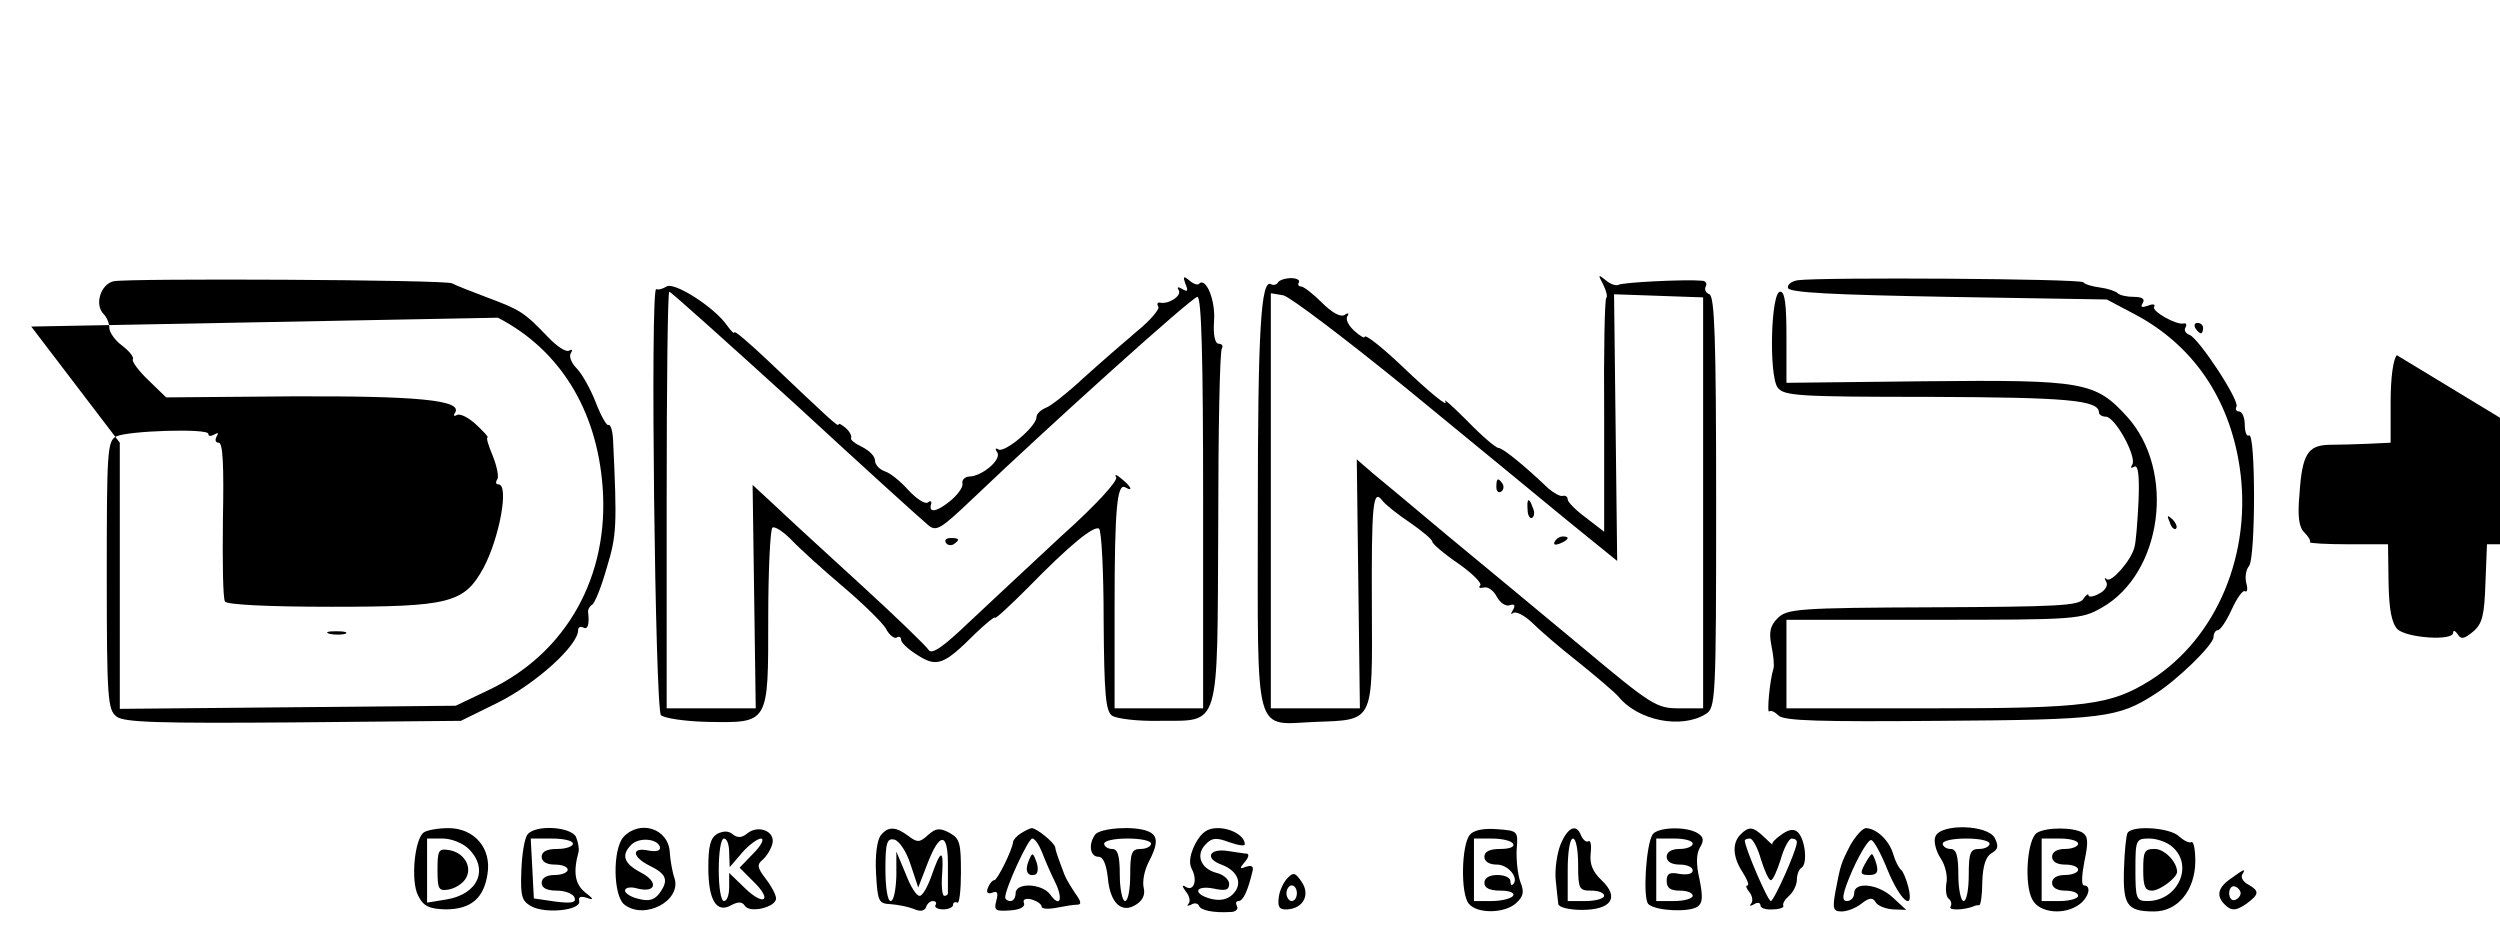
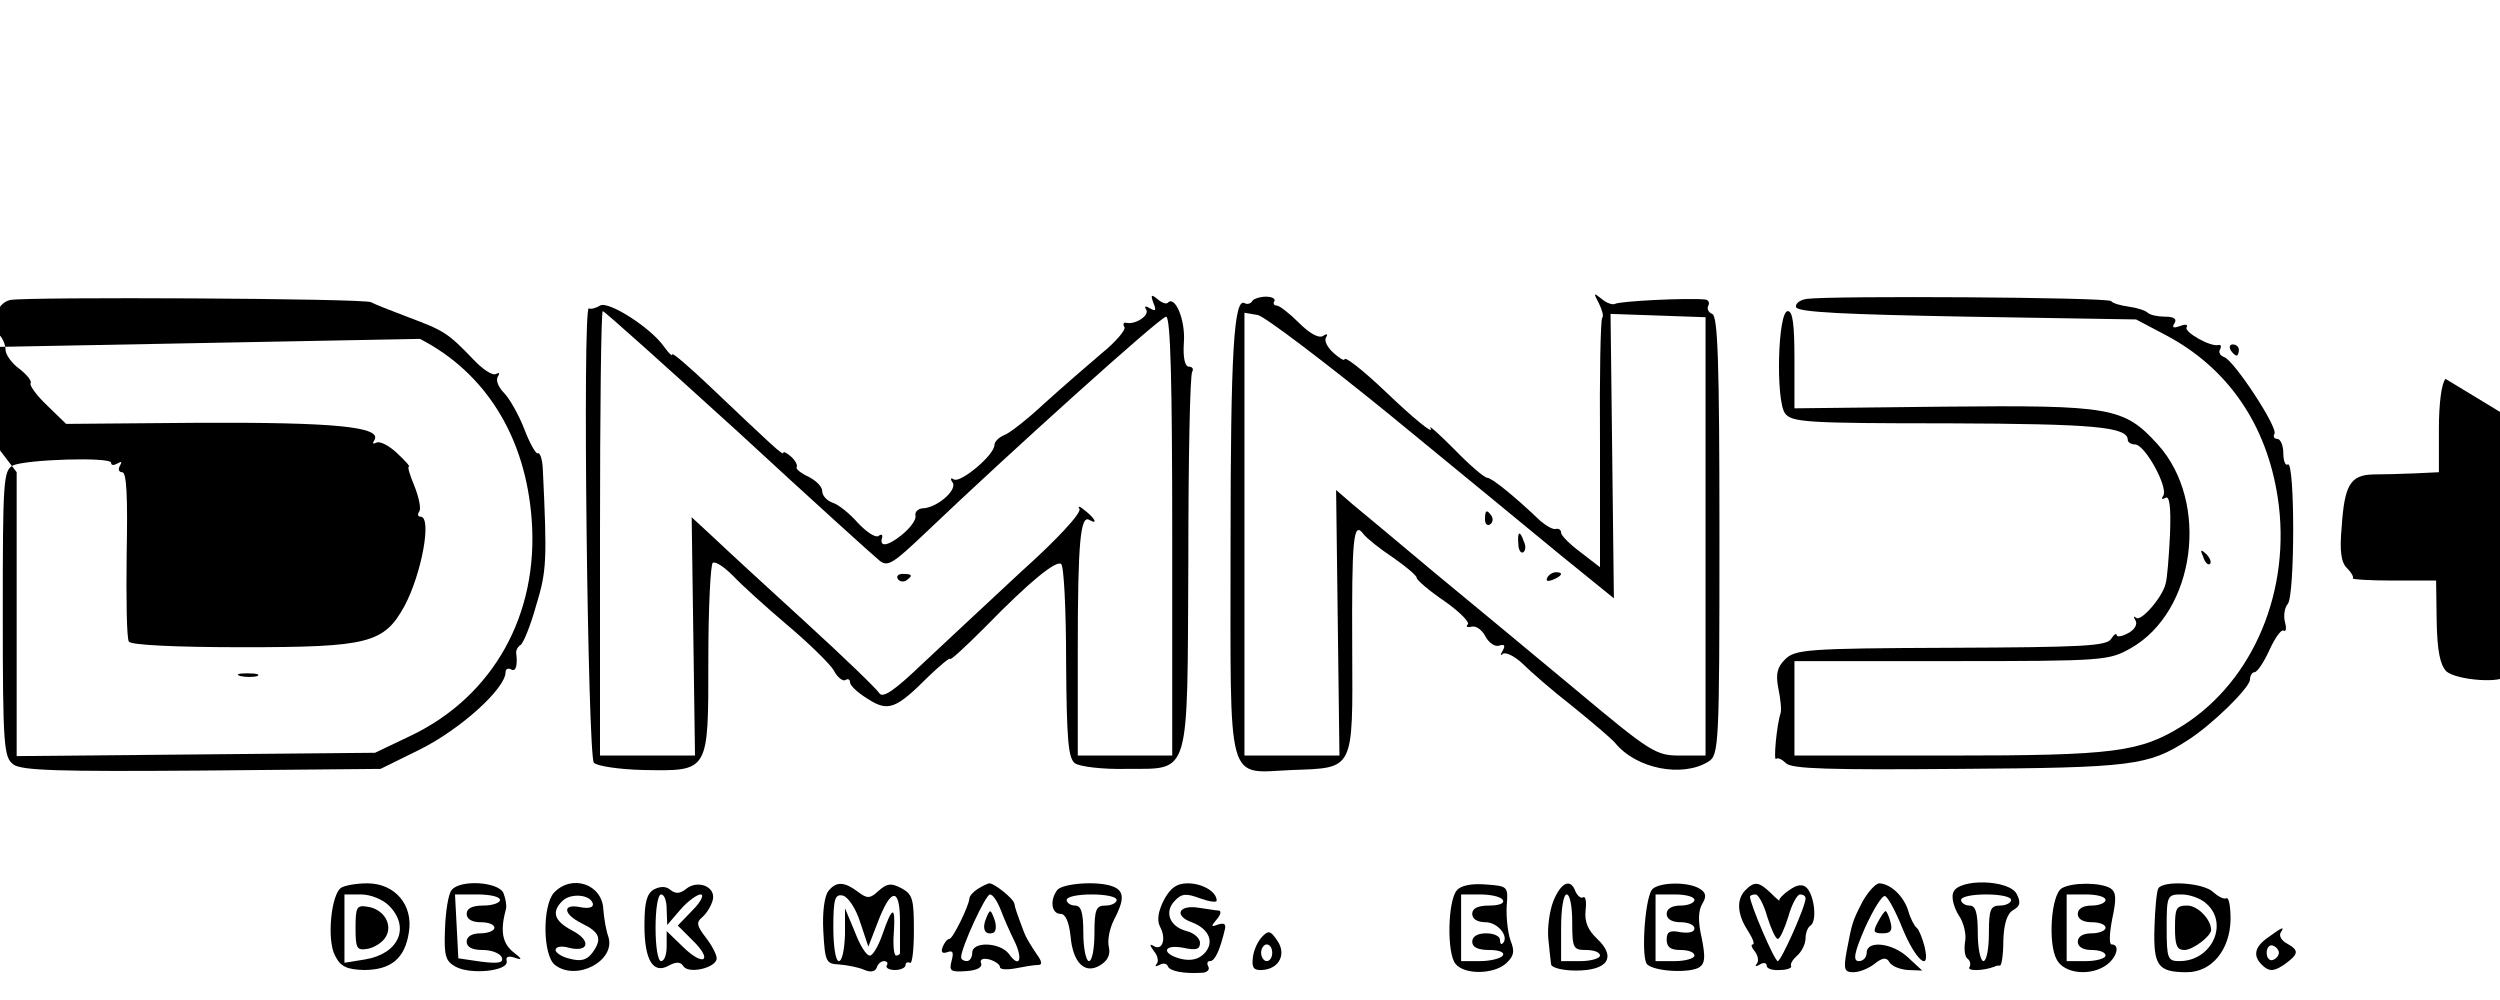
- <svg xmlns="http://www.w3.org/2000/svg" version="1.0" viewBox="50 200 480 180" preserveAspectRatio="xMidYMid meet">
+ <svg xmlns="http://www.w3.org/2000/svg" version="1.0" viewBox="70 200 450 180" preserveAspectRatio="xMidYMid meet">
  <g transform="translate(0,600) scale(0.1,-0.1)" fill="#000000" stroke="none">
    <path d="M718 3460 c-25 -6 -37 -45 -19 -63 6 -6 11 -18 11 -27 0 -8 11 -24 25 -34 13 -10 23 -22 20 -26 -2 -4 11 -22 30 -40 l34 -33 241 2 c239 1 328 -7 314 -31 -4 -6 -3 -8 3 -5 6 4 23 -5 37 -18 15 -14 25 -25 22 -25 -3 0 2 -16 10 -35 8 -20 12 -40 9 -45 -4 -6 -3 -10 2 -10 21 0 2 -103 -29 -161 -37 -67 -65 -74 -291 -74 -122 0 -201 4 -205 10 -4 6 -5 76 -4 158 2 103 0 147 -8 147 -6 0 -8 5 -4 12 4 7 3 8 -4 4 -7 -4 -12 -4 -12 1 0 11 -155 6 -177 -5 -17 -9 -18 -29 -18 -267 0 -239 2 -258 19 -271 15 -11 81 -13 340 -11 l321 3 71 35 c74 37 154 110 154 139 0 6 5 8 10 5 9 -5 12 8 9 31 0 4 3 10 8 13 5 3 18 35 28 71 19 62 20 80 12 247 -1 17 -5 29 -9 27 -3 -2 -14 17 -24 43 -10 26 -27 56 -37 66 -10 10 -15 23 -11 29 4 6 3 8 -3 5 -6 -4 -24 8 -41 26 -46 48 -53 52 -117 76 -32 12 -62 24 -67 27 -12 7 -621 10 -650 4z m738 -70 c118 -61 190 -176 201 -325 13 -171 -69 -318 -217 -389 l-65 -31 -322 -3 -323 -3 0 255 0 256 85 0 85 0 -170 0 -170 223 0 c212 0 224 1 262 23 159 90 131 378 -42 426 -22 6 -141 11 -283 11 l-245 0 -44 65 c-25 36 -51 71 -58 76 -7 6 -11 14 -9 18 2 3 157 4 344 1 l339 -5 69 -35z" />
    <path d="M1133 2783 c9 -2 23 -2 30 0 6 3 -1 5 -18 5 -16 0 -22 -2 -12 -5z" />
    <path d="M2776 3455 c6 -14 4 -16 -6 -10 -8 5 -11 4 -7 -2 7 -11 -20 -28 -36 -24 -5 1 -6 -3 -3 -8 3 -4 -15 -26 -41 -47 -26 -22 -72 -62 -103 -90 -30 -28 -63 -54 -72 -57 -10 -4 -18 -12 -18 -18 0 -18 -61 -69 -73 -62 -6 4 -7 1 -2 -6 8 -14 -30 -46 -55 -46 -8 -1 -14 -7 -12 -14 1 -7 -10 -22 -25 -34 -26 -21 -41 -22 -35 -4 1 5 -2 6 -7 2 -6 -3 -22 8 -37 24 -15 17 -35 33 -45 36 -11 4 -19 13 -19 21 0 8 -11 19 -25 26 -13 6 -23 14 -21 17 2 3 -2 12 -10 19 -8 7 -14 10 -14 7 0 -6 -18 11 -137 124 -35 33 -63 57 -63 53 0 -4 -6 2 -14 13 -24 35 -101 84 -116 75 -8 -5 -17 -7 -20 -5 -12 7 -2 -807 9 -818 6 -6 46 -12 89 -13 119 -2 117 -5 117 199 0 93 4 171 8 174 5 3 21 -8 36 -23 15 -16 59 -56 98 -89 39 -33 77 -70 84 -82 6 -12 16 -20 21 -17 4 3 8 1 8 -4 0 -6 14 -19 32 -30 37 -24 51 -18 110 41 21 20 38 34 38 31 0 -4 28 22 63 57 81 83 127 120 137 114 5 -3 9 -83 9 -177 1 -142 4 -173 16 -182 9 -6 50 -11 92 -10 117 1 110 -21 112 374 0 183 3 336 7 341 3 5 0 9 -6 9 -7 0 -11 16 -9 44 3 40 -16 85 -29 71 -3 -3 -11 0 -19 7 -11 9 -12 7 -7 -7z m-748 -232 c130 -120 245 -224 255 -232 15 -12 24 -6 84 51 151 144 422 388 432 388 8 0 11 -119 11 -395 l0 -395 -85 0 -85 0 0 193 c0 193 5 241 21 231 16 -9 10 3 -8 17 -9 8 -14 9 -10 3 4 -7 -39 -54 -106 -114 -61 -57 -142 -132 -179 -167 -48 -46 -69 -60 -75 -51 -4 7 -64 65 -133 128 -69 63 -143 131 -165 152 l-40 37 3 -214 3 -215 -85 0 -86 0 0 400 c0 220 2 400 5 400 3 0 112 -98 243 -217z" />
    <path d="M2316 2958 c3 -5 10 -6 15 -3 13 9 11 12 -6 12 -8 0 -12 -4 -9 -9z" />
    <path d="M2954 3458 c-3 -5 -9 -6 -13 -4 -20 13 -26 -87 -26 -436 0 -441 -9 -409 111 -404 112 4 109 -2 108 216 -1 202 2 233 20 209 6 -8 30 -27 54 -43 23 -16 42 -32 42 -36 0 -4 22 -23 50 -42 27 -19 46 -38 42 -42 -4 -4 -1 -6 7 -4 8 2 19 -6 25 -18 6 -11 17 -19 25 -16 9 3 11 0 6 -9 -5 -8 -4 -10 0 -6 5 4 21 -4 35 -17 14 -14 54 -49 90 -77 36 -29 70 -58 77 -66 38 -47 121 -63 168 -34 19 12 20 26 20 407 0 316 -3 395 -13 399 -7 3 -10 9 -7 15 3 5 0 11 -7 11 -32 3 -153 -3 -161 -8 -4 -2 -15 1 -24 9 -15 12 -15 11 -5 -8 6 -12 9 -24 6 -26 -3 -3 -5 -105 -4 -227 l0 -222 -35 27 c-19 14 -35 30 -35 35 0 5 -4 8 -9 7 -5 -2 -17 5 -28 14 -47 45 -88 78 -96 78 -5 0 -32 23 -60 52 -28 28 -47 45 -42 37 7 -13 -32 19 -81 66 -40 38 -74 65 -74 58 0 -3 -9 2 -20 12 -11 10 -17 22 -13 28 4 6 1 7 -6 2 -8 -4 -24 5 -43 24 -17 17 -35 31 -40 31 -5 0 -7 4 -4 8 2 4 -4 8 -15 8 -11 0 -23 -4 -25 -8z m248 -205 c117 -96 256 -210 308 -253 l95 -77 -3 256 -3 256 86 -3 85 -3 0 -395 0 -394 -46 0 c-43 0 -52 5 -187 118 -78 65 -194 161 -257 213 -63 53 -128 107 -145 121 l-30 26 3 -239 3 -239 -85 0 -86 0 0 399 0 398 24 -4 c13 -3 120 -84 238 -180z" />
    <path d="M3373 3065 c0 -8 4 -12 9 -9 5 3 6 10 3 15 -9 13 -12 11 -12 -6z" />
    <path d="M3433 3021 c0 -11 5 -18 9 -15 4 3 5 11 1 19 -7 21 -12 19 -10 -4z" />
    <path d="M3485 2960 c-3 -6 1 -7 9 -4 18 7 21 14 7 14 -6 0 -13 -4 -16 -10z" />
    <path d="M3952 3462 c-13 -2 -21 -9 -19 -15 3 -9 88 -13 308 -17 l304 -5 53 -28 c112 -59 182 -161 202 -293 25 -165 -43 -329 -171 -410 -77 -48 -122 -54 -421 -54 l-278 0 0 85 0 85 283 0 c274 0 283 1 322 23 117 66 143 263 49 367 -61 67 -83 71 -387 68 l-267 -3 0 88 c0 63 -3 87 -12 87 -18 0 -22 -160 -5 -184 12 -16 37 -18 293 -18 262 -1 324 -6 324 -30 0 -4 6 -8 13 -8 18 0 60 -77 51 -92 -4 -6 -3 -8 4 -4 7 4 10 -16 8 -66 -2 -40 -5 -80 -8 -89 -6 -25 -45 -69 -53 -61 -5 4 -5 2 -1 -5 4 -7 -2 -17 -14 -23 -11 -6 -20 -7 -20 -3 0 4 -5 1 -10 -7 -8 -13 -52 -15 -288 -16 -261 -1 -281 -3 -299 -21 -14 -14 -17 -26 -12 -52 4 -19 6 -39 4 -45 -7 -21 -13 -87 -8 -82 3 3 11 -1 18 -8 11 -10 77 -12 312 -10 311 2 340 6 410 51 43 27 113 95 113 110 0 7 4 13 8 13 5 0 17 18 27 40 10 22 21 37 25 35 5 -3 6 4 3 15 -3 11 -1 26 5 33 13 15 13 259 0 251 -4 -3 -8 6 -8 20 0 14 -5 26 -11 26 -5 0 -8 4 -5 9 7 11 -72 131 -90 138 -8 3 -11 9 -8 14 3 5 2 9 -3 8 -14 -4 -63 24 -57 32 3 5 -3 6 -12 2 -12 -4 -15 -3 -10 5 5 8 -1 12 -17 12 -13 0 -27 3 -31 7 -4 4 -19 9 -34 11 -15 2 -29 6 -32 10 -5 7 -503 10 -548 4z" />
    <path d="M4715 3370 c3 -5 8 -10 11 -10 2 0 4 5 4 10 0 6 -5 10 -11 10 -5 0 -7 -4 -4 -10z" />
    <path d="M5102 3318 c-7 -7 -12 -43 -12 -90 l0 -78 -42 -2 c-24 -1 -58 -2 -76 -2 -41 -1 -52 -18 -57 -95 -4 -43 -1 -64 10 -74 8 -8 12 -16 10 -18 -2 -2 31 -4 73 -4 l77 0 1 -73 c1 -53 6 -78 17 -90 18 -17 107 -23 107 -7 0 6 4 4 9 -3 6 -10 12 -9 29 5 18 15 22 31 24 93 l3 75 72 0 c40 0 73 4 73 8 0 5 5 12 1 6 -4 8 -3 4 4 -3 6 -3 13 2 16 15 9 13 107 -4 134 -14 25 -21 27 -74 26 -32 -1 -64 2 -71 6 -7 5 -13 37 -15 79 -1 40 -8 79 -14 87 -16 18 -140 20 -158 2z m143 -107 l0 -91 88 0 87 0 0 -67 0 -68 -87 3 -88 4 3 -94 4 -93 -69 0 -69 0 4 94 4 94 -91 -5 -91 -4 0 68 0 68 91 0 90 0 -1 88 c-1 48 -1 89 -1 92 1 3 29 4 63 4 l63 -2 0 -91z" />
    <path d="M4666 2997 c3 -10 9 -15 12 -12 3 3 0 11 -7 18 -10 9 -11 8 -5 -6z" />
    <path d="M1314 2402 c-18 -12 -26 -94 -11 -122 10 -20 21 -25 52 -26 49 0 74 21 81 68 8 49 -25 88 -75 88 -20 0 -41 -4 -47 -8z m86 -32 c39 -39 18 -87 -43 -97 l-37 -6 0 62 0 61 30 0 c17 0 39 -9 50 -20z" />
    <path d="M1340 2330 c0 -37 2 -41 21 -38 12 2 27 11 33 21 14 22 -3 51 -33 55 -19 3 -21 -1 -21 -38z" />
    <path d="M1513 2398 c-6 -7 -11 -39 -12 -70 -2 -49 1 -58 19 -68 27 -15 96 -8 92 10 -2 8 3 10 15 6 14 -5 13 -2 -4 11 -19 16 -23 38 -12 78 1 6 -1 18 -5 28 -10 20 -78 24 -93 5z m87 -18 c0 -5 -13 -10 -30 -10 -20 0 -30 -5 -30 -15 0 -9 9 -15 25 -15 14 0 25 -4 25 -10 0 -5 -11 -10 -25 -10 -16 0 -25 -6 -25 -15 0 -10 10 -15 29 -15 16 0 31 -6 34 -13 4 -10 -5 -12 -37 -8 l-41 6 -3 58 -3 57 40 0 c23 0 41 -4 41 -10z" />
    <path d="M1697 2393 c-21 -24 -20 -113 2 -130 39 -30 110 8 96 51 -4 11 -8 34 -9 49 -2 46 -57 64 -89 30z m70 -19 c2 -7 -6 -10 -22 -7 -33 7 -32 -12 2 -29 33 -16 37 -28 20 -52 -10 -14 -21 -17 -40 -12 -15 3 -27 11 -27 16 0 6 11 8 24 4 36 -9 41 13 6 31 -32 17 -38 33 -18 53 15 15 50 12 55 -4z" />
    <path d="M1877 2399 c-13 -8 -17 -23 -17 -65 0 -63 16 -88 44 -72 13 7 21 7 26 -1 9 -15 60 -3 60 14 0 7 -9 24 -20 38 -16 21 -17 27 -6 36 8 7 16 20 19 31 6 24 -27 37 -48 20 -11 -9 -19 -9 -28 -2 -8 7 -18 7 -30 1z m23 -36 l1 -28 24 28 c13 15 30 27 36 27 7 0 1 -13 -14 -28 l-27 -28 27 -27 c37 -36 20 -48 -17 -12 l-30 29 0 -27 c0 -15 -4 -27 -10 -27 -6 0 -10 27 -10 60 0 33 4 60 10 60 6 0 10 -12 10 -27z" />
    <path d="M2191 2396 c-7 -9 -11 -38 -9 -73 3 -54 5 -58 28 -59 14 -1 34 -5 44 -9 13 -6 21 -4 24 3 2 7 8 12 13 12 6 0 8 -4 5 -8 -2 -4 4 -8 15 -8 10 0 19 4 19 9 0 4 3 6 8 4 4 -3 7 24 7 58 0 56 -2 65 -22 76 -19 10 -26 9 -41 -4 -16 -15 -21 -15 -38 -2 -24 18 -39 19 -53 1z m57 -55 l15 -45 17 44 c24 63 40 63 40 1 0 -28 0 -53 0 -56 0 -3 -3 -5 -7 -5 -4 0 -6 19 -4 43 3 48 -3 46 -21 -6 -7 -20 -17 -37 -22 -37 -6 -1 -18 18 -27 42 l-18 43 0 -47 c-1 -27 -5 -48 -11 -48 -6 0 -10 27 -10 61 0 51 3 60 17 57 9 -2 23 -22 31 -47z" />
    <path d="M2460 2400 c-8 -5 -15 -13 -15 -17 -1 -14 -30 -73 -36 -73 -4 0 -9 -7 -12 -14 -4 -10 -1 -13 8 -10 10 4 12 0 8 -15 -5 -19 -2 -21 26 -19 19 1 30 7 27 14 -3 7 3 10 15 7 10 -3 19 -9 19 -14 0 -4 12 -5 28 -2 15 3 33 6 40 6 9 0 8 6 -3 21 -8 12 -18 28 -21 36 -14 37 -17 46 -18 53 -1 9 -36 37 -45 37 -3 0 -13 -5 -21 -10z m41 -37 c6 -16 17 -41 25 -57 16 -33 9 -50 -10 -23 -16 21 -66 23 -66 2 0 -8 -4 -15 -10 -15 -5 0 -10 3 -10 7 0 17 44 113 52 113 5 0 13 -12 19 -27z" />
    <path d="M2475 2347 c-8 -19 -2 -31 13 -26 5 2 6 13 2 24 -7 19 -8 19 -15 2z" />
    <path d="M2603 2398 c-14 -19 -10 -43 6 -43 9 0 15 -14 18 -40 4 -48 26 -70 54 -52 13 8 18 19 15 32 -3 12 1 33 9 49 19 36 19 52 -1 60 -27 11 -91 6 -101 -6z m107 -18 c0 -5 -9 -10 -20 -10 -17 0 -20 -7 -20 -50 0 -27 -4 -50 -10 -50 -5 0 -10 23 -10 50 0 38 -4 50 -15 50 -8 0 -15 5 -15 10 0 6 20 10 45 10 25 0 45 -4 45 -10z" />
    <path d="M2795 2380 c-10 -20 -13 -36 -7 -48 12 -22 4 -44 -11 -35 -8 5 -8 2 0 -9 7 -8 9 -19 5 -23 -4 -5 -2 -5 5 -2 6 4 13 3 15 -2 3 -9 28 -14 61 -12 10 0 15 6 12 11 -3 6 -2 10 3 10 9 0 18 20 27 58 2 9 -2 11 -12 8 -13 -5 -14 -4 -3 9 7 8 9 15 4 16 -5 0 -21 3 -36 5 -36 6 -46 -14 -13 -26 32 -12 42 -37 22 -57 -10 -10 -24 -13 -41 -9 -36 9 -33 27 4 20 23 -5 30 -3 30 9 0 8 -11 18 -24 21 -31 8 -41 35 -21 55 12 13 21 13 45 4 17 -6 30 -8 30 -4 0 16 -26 31 -52 31 -20 0 -31 -8 -43 -30z" />
    <path d="M3322 2397 c-16 -19 -18 -113 -2 -132 16 -20 69 -19 91 1 14 13 16 21 8 41 -5 14 -8 42 -7 62 3 36 2 36 -38 39 -26 2 -45 -2 -52 -11z m83 -17 c4 -6 -7 -10 -24 -10 -21 0 -31 -5 -31 -15 0 -9 9 -15 24 -15 22 0 43 -26 31 -38 -3 -3 -5 0 -5 6 0 7 -11 12 -25 12 -16 0 -25 -6 -25 -15 0 -10 10 -15 31 -15 17 0 28 -4 24 -10 -3 -5 -22 -10 -41 -10 l-34 0 0 60 0 60 34 0 c19 0 38 -4 41 -10z" />
    <path d="M3496 2378 c-7 -18 -11 -49 -9 -68 2 -19 4 -40 5 -46 1 -6 21 -11 45 -11 57 0 73 24 38 57 -17 16 -23 31 -21 51 2 16 0 26 -4 24 -4 -3 -10 2 -14 10 -9 25 -26 17 -40 -17z m34 -38 c0 -47 2 -50 25 -50 14 0 25 -4 25 -10 0 -5 -16 -10 -35 -10 l-35 0 0 60 c0 33 4 60 10 60 6 0 10 -22 10 -50z" />
    <path d="M3673 2398 c-13 -21 -19 -124 -8 -134 14 -13 77 -16 94 -5 10 7 11 18 4 53 -7 30 -6 49 1 61 8 13 7 20 -4 27 -22 14 -77 12 -87 -2z m77 -18 c0 -5 -11 -10 -25 -10 -16 0 -25 -6 -25 -15 0 -9 9 -15 25 -15 14 0 25 -5 25 -11 0 -7 -10 -9 -25 -7 -19 4 -25 1 -25 -13 0 -14 7 -19 25 -19 14 0 25 -4 25 -10 0 -5 -16 -10 -35 -10 l-35 0 0 60 0 60 35 0 c19 0 35 -4 35 -10z" />
    <path d="M3842 2398 c-17 -17 -15 -44 4 -73 9 -14 13 -25 9 -25 -4 0 -2 -6 4 -13 6 -8 7 -18 3 -22 -4 -5 -1 -5 6 -1 6 4 12 3 12 -2 0 -6 11 -9 24 -8 13 0 22 4 20 7 -2 4 3 12 11 19 8 7 15 21 15 31 0 10 4 20 9 23 12 8 7 54 -7 68 -7 7 -17 6 -31 -4 -12 -8 -20 -17 -18 -19 1 -2 -6 4 -16 14 -21 20 -29 21 -45 5z m39 -48 c7 -22 15 -40 19 -40 4 0 12 18 19 40 6 22 16 40 21 40 6 0 10 -3 10 -7 0 -15 -44 -113 -50 -113 -6 0 -50 103 -50 116 0 2 4 4 10 4 5 0 15 -18 21 -40z" />
    <path d="M4053 2378 c-19 -37 -19 -38 -29 -90 -6 -33 -4 -38 12 -38 11 0 28 7 38 15 15 12 22 12 27 3 4 -7 19 -13 33 -14 l26 -1 -26 24 c-28 26 -74 31 -74 8 0 -8 -6 -15 -14 -15 -11 0 -9 14 11 60 15 33 31 59 36 57 5 -1 19 -27 31 -57 24 -59 52 -83 40 -33 -4 15 -10 30 -14 33 -4 3 -11 16 -15 30 -8 27 -32 49 -52 50 -7 0 -20 -15 -30 -32z" />
    <path d="M4216 2394 c-4 -9 1 -28 10 -42 9 -13 14 -35 11 -48 -2 -14 0 -27 5 -30 4 -3 6 -10 3 -15 -5 -7 24 -7 45 1 3 2 7 2 10 2 3 0 6 20 6 45 1 31 7 49 18 55 12 7 14 13 6 29 -14 26 -104 28 -114 3z m104 -14 c0 -5 -9 -10 -20 -10 -17 0 -20 -7 -20 -50 0 -27 -4 -50 -10 -50 -5 0 -10 23 -10 50 0 38 -4 50 -15 50 -8 0 -15 5 -15 10 0 6 20 10 45 10 25 0 45 -4 45 -10z" />
    <path d="M4411 2401 c-19 -12 -25 -99 -9 -128 13 -26 62 -31 91 -9 18 14 23 36 8 36 -5 0 -4 20 1 46 8 37 7 48 -3 55 -18 11 -70 11 -88 0z m79 -21 c0 -5 -11 -10 -25 -10 -16 0 -25 -6 -25 -15 0 -9 9 -15 25 -15 14 0 25 -4 25 -10 0 -5 -11 -10 -25 -10 -16 0 -25 -6 -25 -15 0 -9 9 -15 25 -15 14 0 25 -4 25 -10 0 -5 -16 -10 -35 -10 l-35 0 0 60 0 60 35 0 c19 0 35 -4 35 -10z" />
    <path d="M4585 2401 c-3 -5 -6 -37 -7 -71 -2 -68 6 -80 58 -80 45 0 78 40 79 95 0 24 -3 41 -8 38 -4 -2 -14 3 -23 11 -17 17 -89 22 -99 7z m87 -28 c40 -36 9 -103 -49 -103 -21 0 -23 4 -23 60 0 58 1 60 27 60 14 0 35 -7 45 -17z" />
    <path d="M4615 2330 c0 -31 3 -40 17 -40 15 0 48 25 48 36 0 19 -24 44 -43 44 -20 0 -22 -5 -22 -40z" />
    <path d="M4080 2340 c-9 -17 -8 -20 9 -20 14 0 18 5 14 20 -3 11 -7 20 -9 20 -2 0 -8 -9 -14 -20z" />
    <path d="M2971 2313 c-8 -9 -15 -25 -16 -38 -2 -17 2 -22 17 -21 31 2 44 29 27 53 -12 18 -16 19 -28 6z m19 -28 c0 -8 -4 -15 -10 -15 -5 0 -10 7 -10 15 0 8 5 15 10 15 6 0 10 -7 10 -15z" />
    <path d="M4783 2313 c-26 -18 -29 -35 -8 -53 11 -9 19 -8 37 4 26 19 27 25 4 38 -9 5 -14 13 -11 19 8 12 4 11 -22 -8z m19 -28 c0 -5 -5 -11 -11 -13 -6 -2 -11 4 -11 13 0 9 5 15 11 13 6 -2 11 -8 11 -13z" />
  </g>
</svg>
